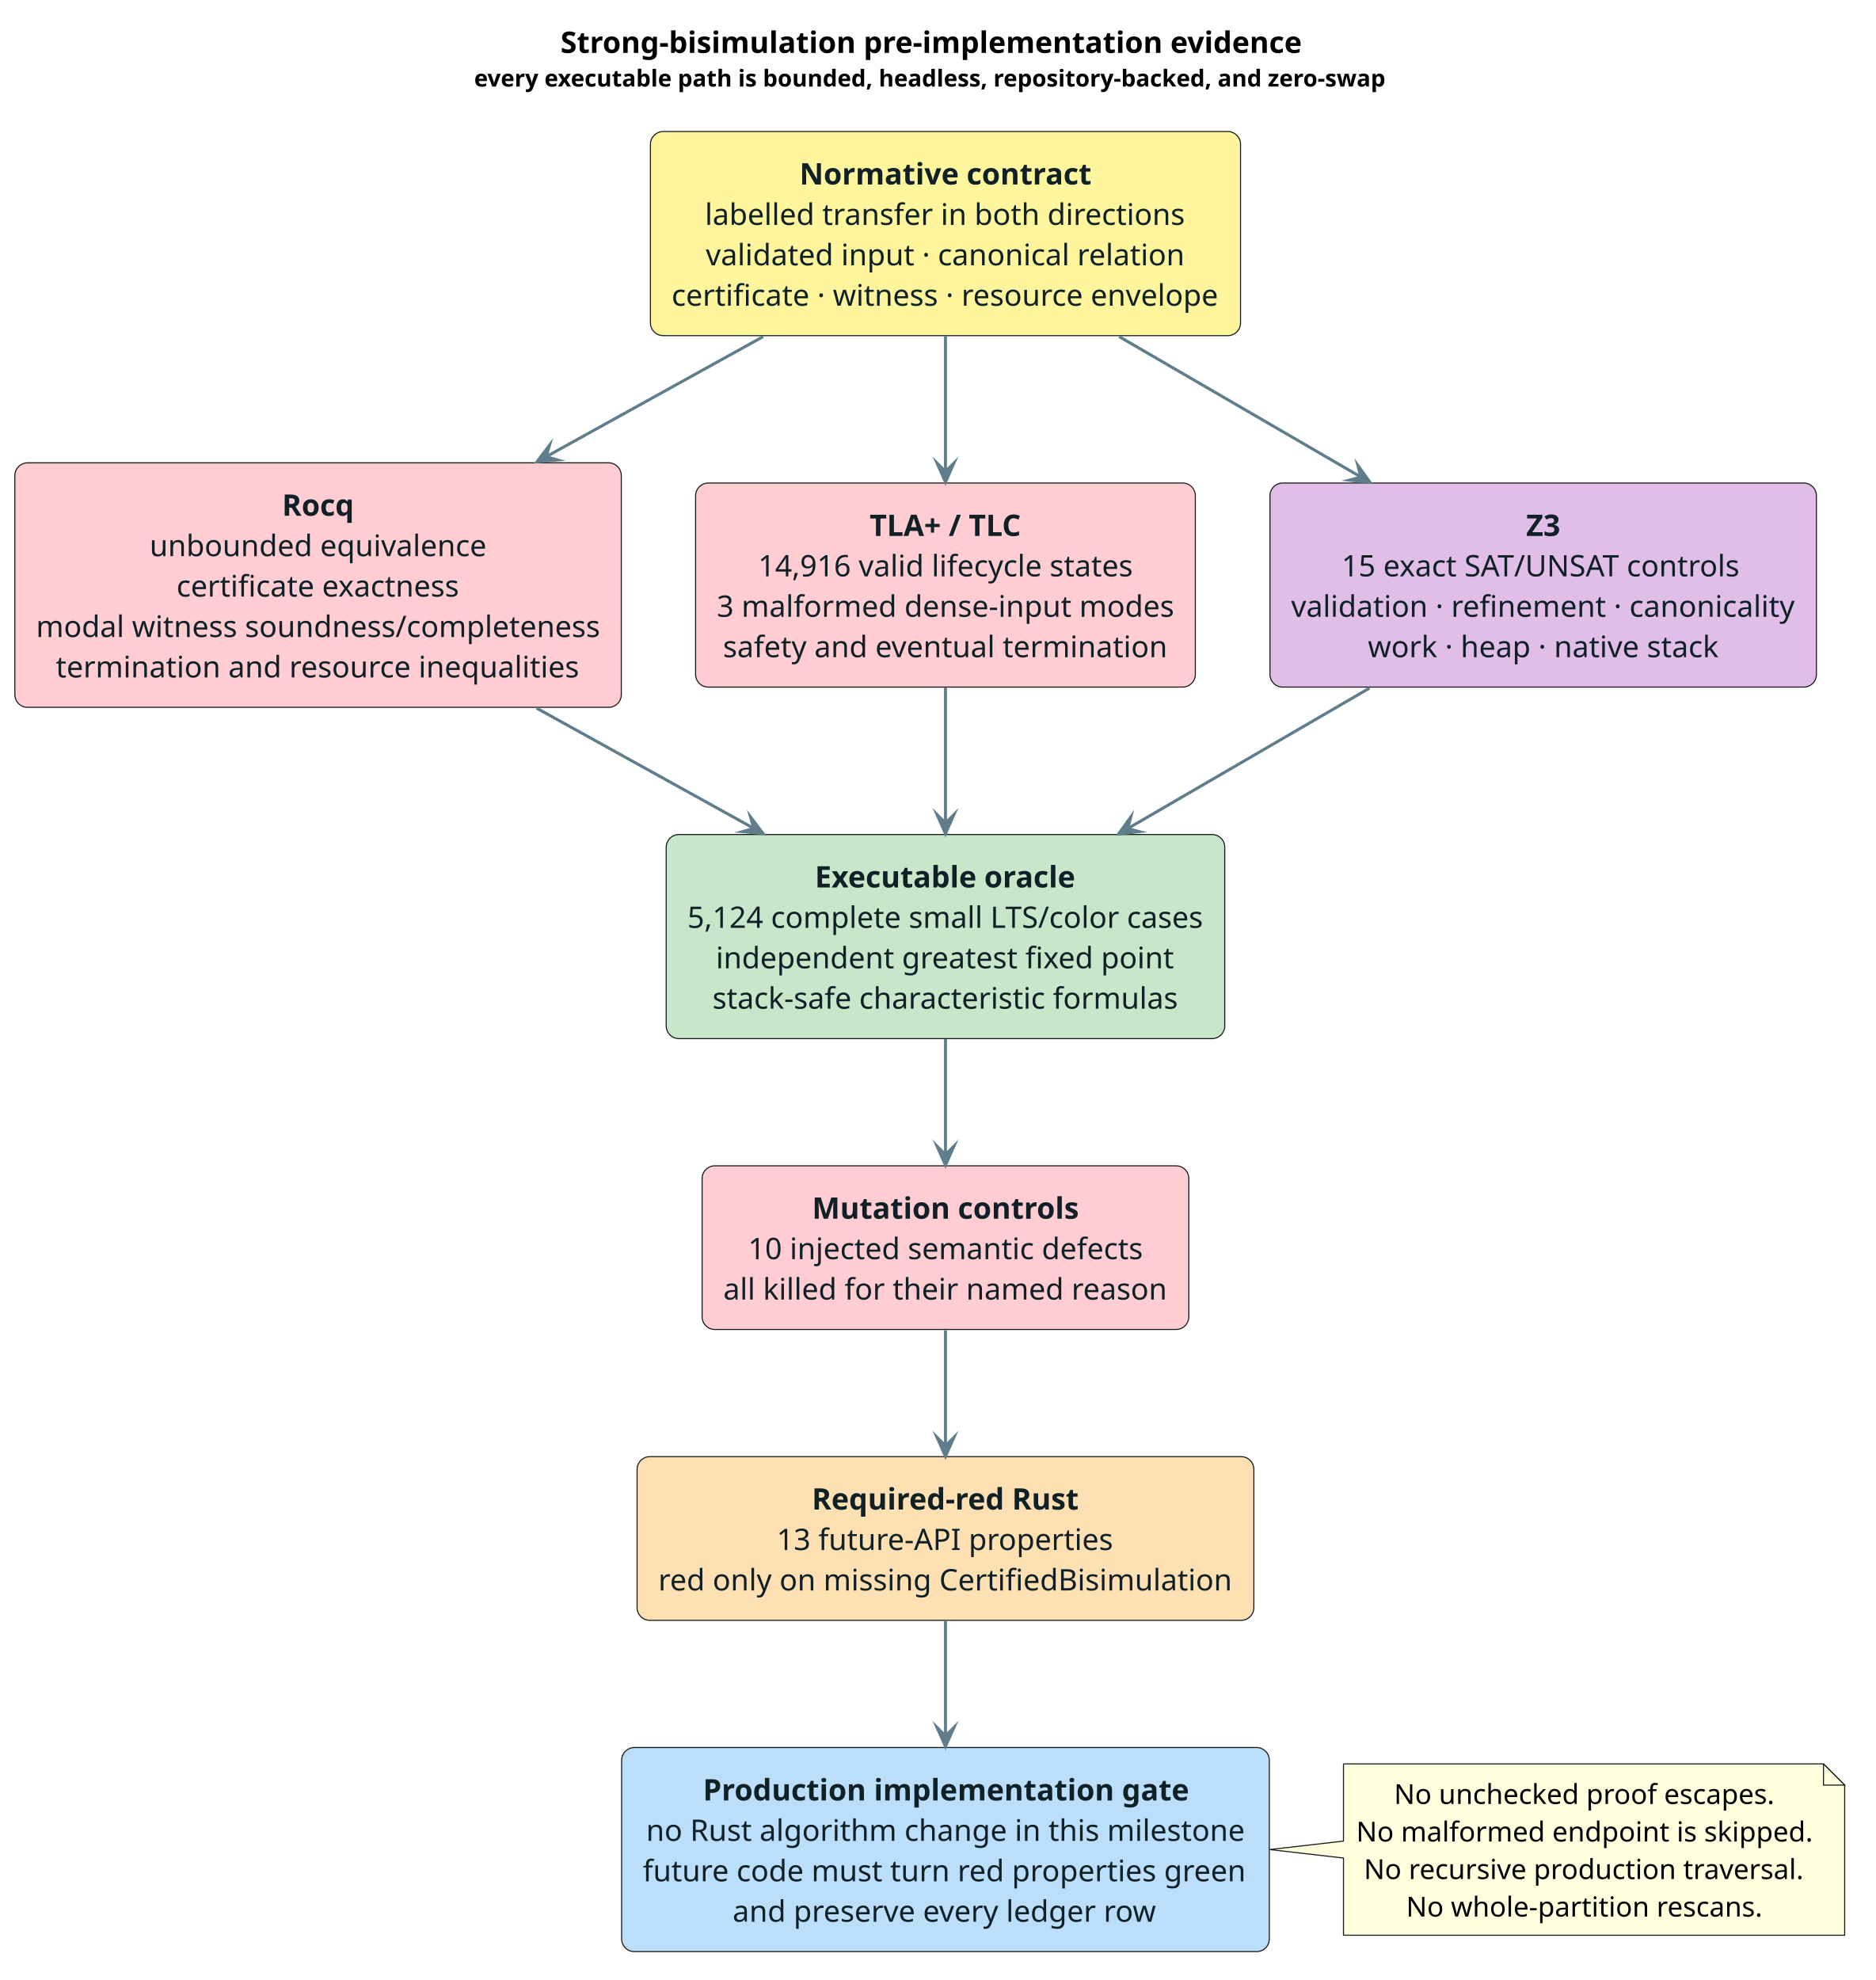
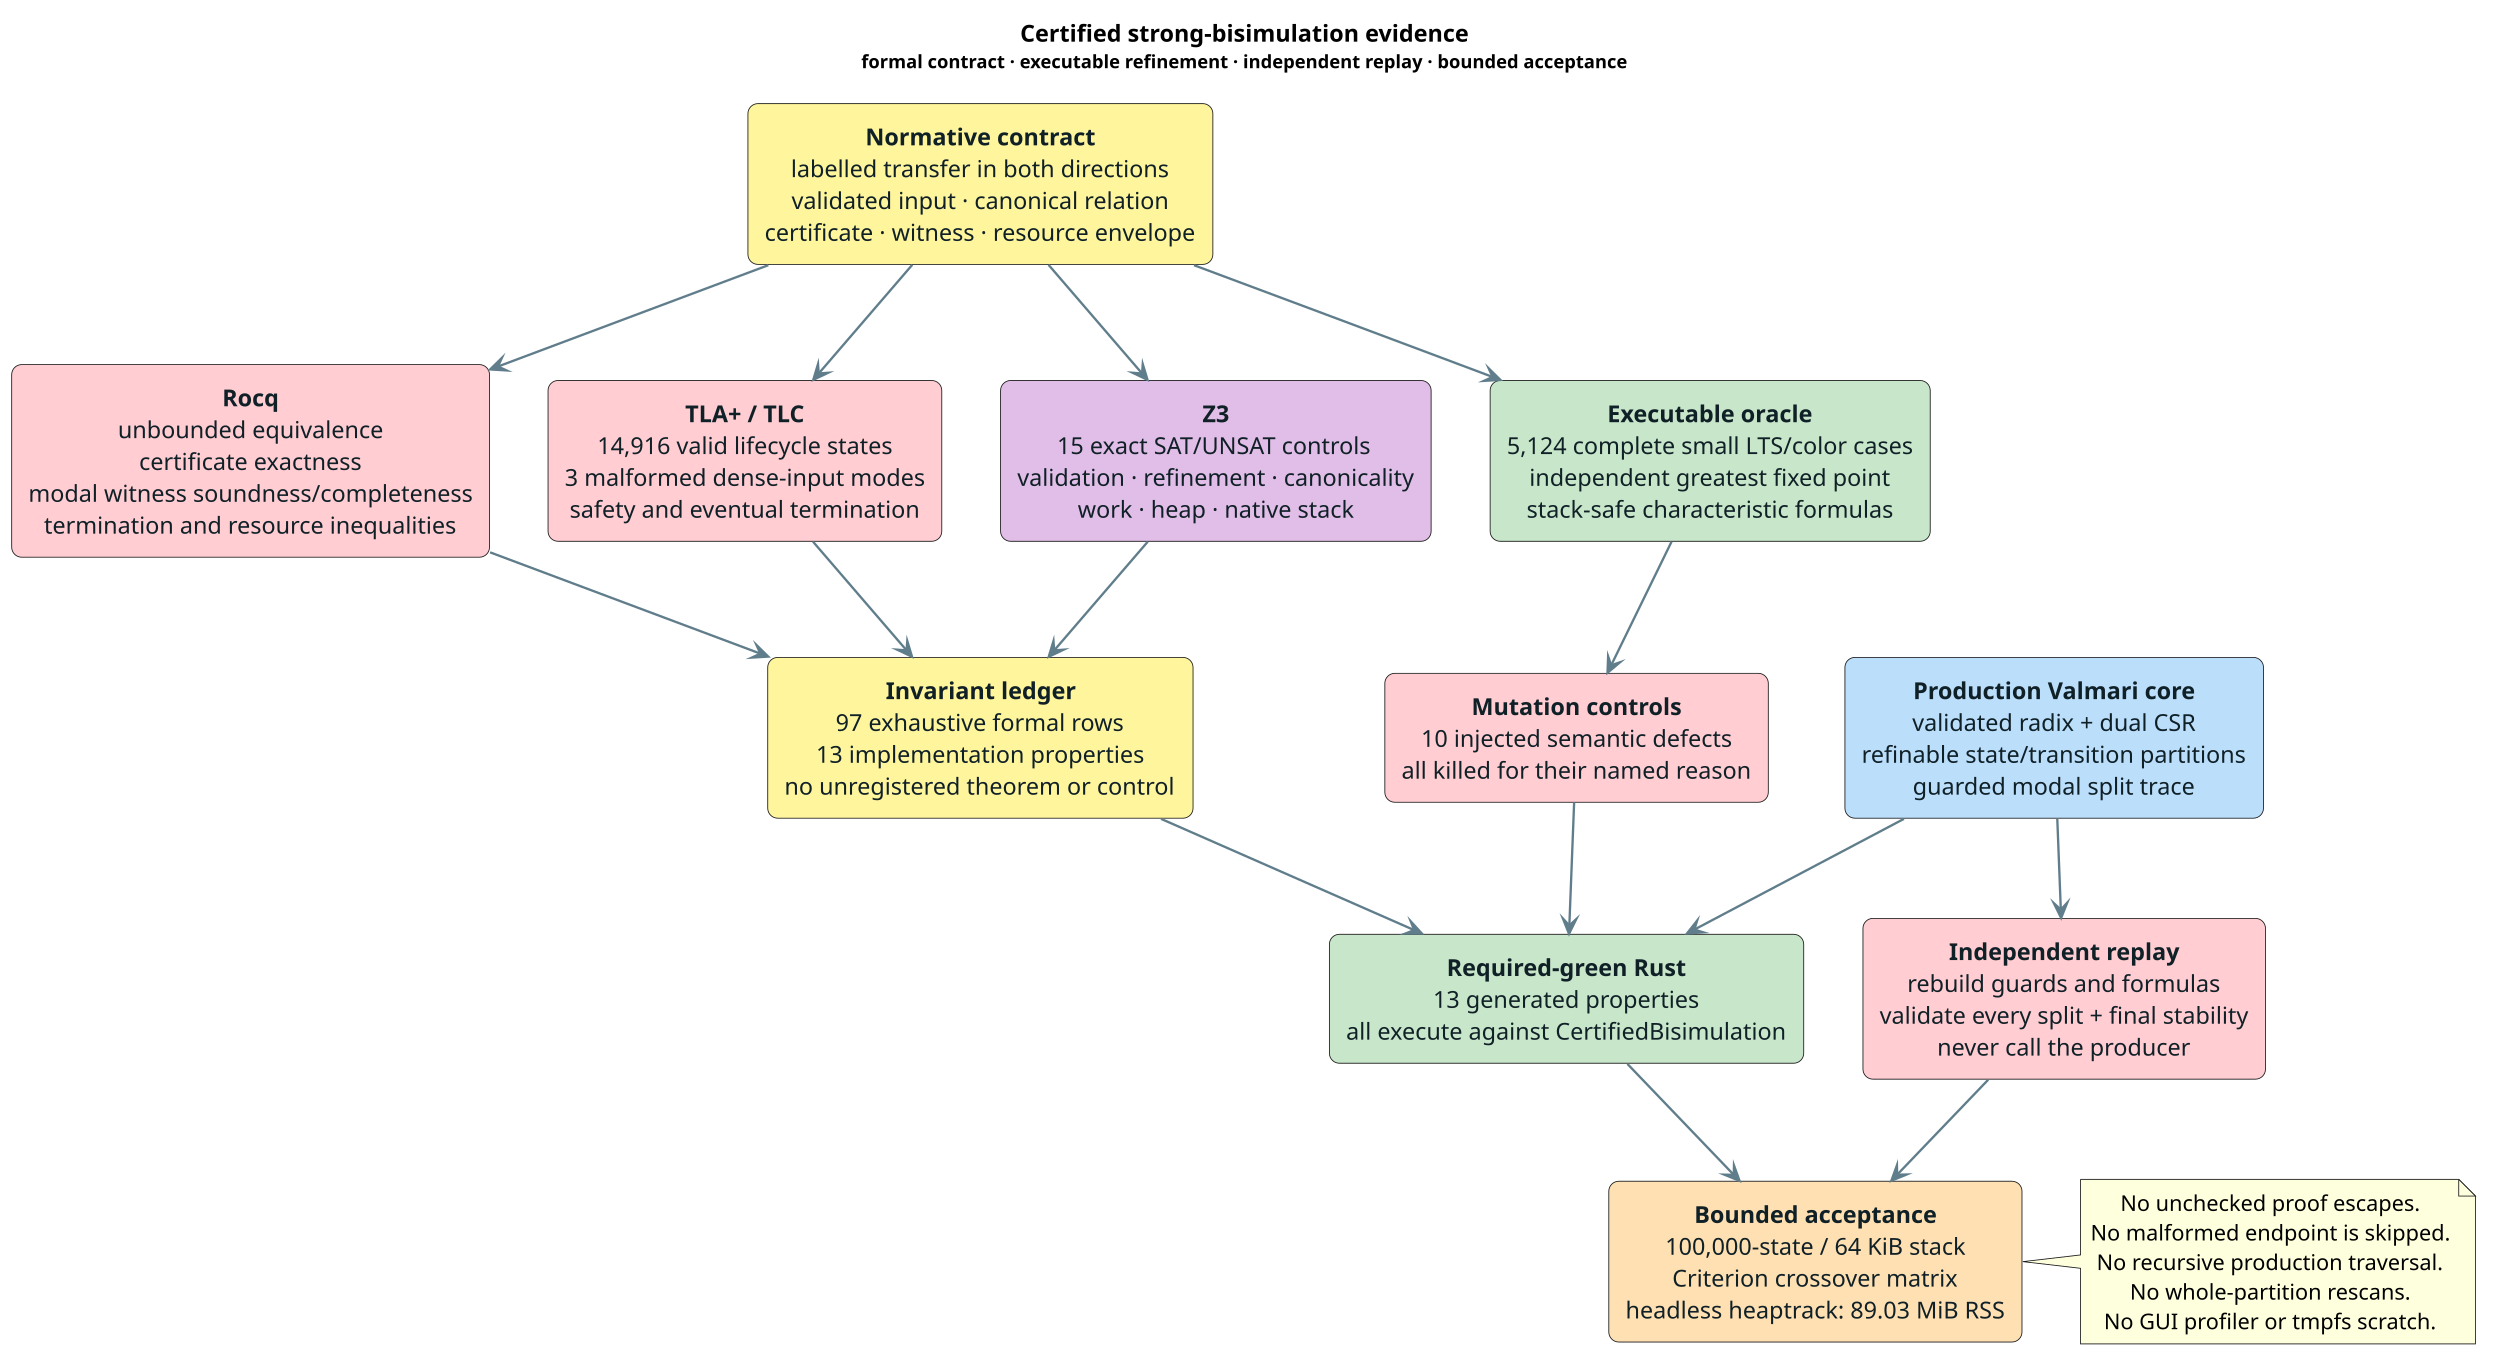
- <svg xmlns="http://www.w3.org/2000/svg" contentStyleType="text/css" data-diagram-type="DESCRIPTION" height="934px" preserveAspectRatio="none" style="width:885px;height:934px;background:#FFFFFF;" version="1.1" viewBox="0 0 885 934" width="885px" zoomAndPan="magnify">
+ <svg xmlns="http://www.w3.org/2000/svg" contentStyleType="text/css" data-diagram-type="DESCRIPTION" height="819px" preserveAspectRatio="none" style="width:1497px;height:819px;background:#FFFFFF;" version="1.1" viewBox="0 0 1497 819" width="1497px" zoomAndPan="magnify">
  <defs />
  <g>
    <g class="title" data-source-line="11">
-       <text fill="#000000" font-family="sans-serif" font-size="14" font-weight="700" lengthAdjust="spacing" textLength="349.439" x="264.422" y="24.966">Strong-bisimulation pre-implementation evidence</text>
-       <text fill="#000000" font-family="sans-serif" font-size="11" font-weight="700" lengthAdjust="spacing" textLength="430.911" x="223.686" y="40.827">every executable path is bounded, headless, repository-backed, and zero-swap</text>
+       <text fill="#000000" font-family="sans-serif" font-size="14" font-weight="700" lengthAdjust="spacing" textLength="268.589" x="610.847" y="24.966">Certified strong-bisimulation evidence</text>
+       <text fill="#000000" font-family="sans-serif" font-size="11" font-weight="700" lengthAdjust="spacing" textLength="458.851" x="515.716" y="40.827">formal contract · executable refinement · independent replay · bounded acceptance</text>
    </g>
    <g class="entity" data-qualified-name="CONTRACT" data-source-line="13" id="ent0001">
-       <rect fill="#FFF59D" height="96.272" rx="6" ry="6" style="stroke:#181818;stroke-width:0.5;" width="278.397" x="306.86" y="62.05" />
-       <text fill="#102027" font-family="sans-serif" font-size="14" font-weight="700" lengthAdjust="spacing" textLength="137.774" x="377.172" y="87.016">Normative contract</text>
-       <text fill="#102027" font-family="sans-serif" font-size="14" lengthAdjust="spacing" textLength="226.967" x="332.575" y="106.084">labelled transfer in both directions</text>
-       <text fill="#102027" font-family="sans-serif" font-size="14" lengthAdjust="spacing" textLength="226.183" x="332.967" y="125.152">validated input · canonical relation</text>
-       <text fill="#102027" font-family="sans-serif" font-size="14" lengthAdjust="spacing" textLength="258.397" x="316.86" y="144.22">certificate · witness · resource envelope</text>
+       <rect fill="#FFF59D" height="96.272" rx="6" ry="6" style="stroke:#181818;stroke-width:0.5;" width="278.397" x="447.86" y="62.05" />
+       <text fill="#102027" font-family="sans-serif" font-size="14" font-weight="700" lengthAdjust="spacing" textLength="137.774" x="518.172" y="87.016">Normative contract</text>
+       <text fill="#102027" font-family="sans-serif" font-size="14" lengthAdjust="spacing" textLength="226.967" x="473.575" y="106.084">labelled transfer in both directions</text>
+       <text fill="#102027" font-family="sans-serif" font-size="14" lengthAdjust="spacing" textLength="226.183" x="473.967" y="125.152">validated input · canonical relation</text>
+       <text fill="#102027" font-family="sans-serif" font-size="14" lengthAdjust="spacing" textLength="258.397" x="457.86" y="144.22">certificate · witness · resource envelope</text>
    </g>
    <g class="entity" data-qualified-name="ROCQ" data-source-line="15" id="ent0002">
      <rect fill="#FFCDD2" height="115.34" rx="6" ry="6" style="stroke:#181818;stroke-width:0.5;" width="286.111" x="7" y="218.32" />
      <text fill="#102027" font-family="sans-serif" font-size="14" font-weight="700" lengthAdjust="spacing" textLength="34.006" x="133.053" y="243.286">Rocq</text>
      <text fill="#102027" font-family="sans-serif" font-size="14" lengthAdjust="spacing" textLength="158.955" x="70.578" y="262.354">unbounded equivalence</text>
      <text fill="#102027" font-family="sans-serif" font-size="14" lengthAdjust="spacing" textLength="133.546" x="83.283" y="281.422">certificate exactness</text>
      <text fill="#102027" font-family="sans-serif" font-size="14" lengthAdjust="spacing" textLength="266.111" x="17" y="300.49">modal witness soundness/completeness</text>
      <text fill="#102027" font-family="sans-serif" font-size="14" lengthAdjust="spacing" textLength="247.435" x="26.338" y="319.557">termination and resource inequalities</text>
    </g>
    <g class="entity" data-qualified-name="TLA" data-source-line="16" id="ent0003">
      <rect fill="#FFCDD2" height="96.272" rx="6" ry="6" style="stroke:#181818;stroke-width:0.5;" width="235.767" x="328.17" y="227.85" />
      <text fill="#102027" font-family="sans-serif" font-size="14" font-weight="700" lengthAdjust="spacing" textLength="71.582" x="410.263" y="252.816">TLA+ / TLC</text>
      <text fill="#102027" font-family="sans-serif" font-size="14" lengthAdjust="spacing" textLength="176.805" x="357.651" y="271.884">14,916 valid lifecycle states</text>
      <text fill="#102027" font-family="sans-serif" font-size="14" lengthAdjust="spacing" textLength="215.767" x="338.17" y="290.952">3 malformed dense-input modes</text>
      <text fill="#102027" font-family="sans-serif" font-size="14" lengthAdjust="spacing" textLength="209.957" x="341.075" y="310.019">safety and eventual termination</text>
    </g>
    <g class="entity" data-qualified-name="SMT" data-source-line="17" id="ent0004">
      <rect fill="#E1BEE7" height="96.272" rx="6" ry="6" style="stroke:#181818;stroke-width:0.5;" width="257.803" x="599.15" y="227.85" />
      <text fill="#102027" font-family="sans-serif" font-size="14" font-weight="700" lengthAdjust="spacing" textLength="16.114" x="719.995" y="252.816">Z3</text>
      <text fill="#102027" font-family="sans-serif" font-size="14" lengthAdjust="spacing" textLength="190.245" x="632.929" y="271.884">15 exact SAT/UNSAT controls</text>
      <text fill="#102027" font-family="sans-serif" font-size="14" lengthAdjust="spacing" textLength="237.803" x="609.15" y="290.952">validation · refinement · canonicality</text>
      <text fill="#102027" font-family="sans-serif" font-size="14" lengthAdjust="spacing" textLength="165.437" x="645.333" y="310.019">work · heap · native stack</text>
    </g>
    <g class="entity" data-qualified-name="ORACLE" data-source-line="18" id="ent0005">
-       <rect fill="#C8E6C9" height="96.272" rx="6" ry="6" style="stroke:#181818;stroke-width:0.5;" width="263.515" x="314.3" y="393.66" />
-       <text fill="#102027" font-family="sans-serif" font-size="14" font-weight="700" lengthAdjust="spacing" textLength="123.242" x="384.437" y="418.626">Executable oracle</text>
-       <text fill="#102027" font-family="sans-serif" font-size="14" lengthAdjust="spacing" textLength="243.515" x="324.3" y="437.694">5,124 complete small LTS/color cases</text>
-       <text fill="#102027" font-family="sans-serif" font-size="14" lengthAdjust="spacing" textLength="216.649" x="337.733" y="456.762">independent greatest fixed point</text>
-       <text fill="#102027" font-family="sans-serif" font-size="14" lengthAdjust="spacing" textLength="219.869" x="336.123" y="475.829">stack-safe characteristic formulas</text>
+       <rect fill="#C8E6C9" height="96.272" rx="6" ry="6" style="stroke:#181818;stroke-width:0.5;" width="263.515" x="892.3" y="227.85" />
+       <text fill="#102027" font-family="sans-serif" font-size="14" font-weight="700" lengthAdjust="spacing" textLength="123.242" x="962.437" y="252.816">Executable oracle</text>
+       <text fill="#102027" font-family="sans-serif" font-size="14" lengthAdjust="spacing" textLength="243.515" x="902.3" y="271.884">5,124 complete small LTS/color cases</text>
+       <text fill="#102027" font-family="sans-serif" font-size="14" lengthAdjust="spacing" textLength="216.649" x="915.733" y="290.952">independent greatest fixed point</text>
+       <text fill="#102027" font-family="sans-serif" font-size="14" lengthAdjust="spacing" textLength="219.869" x="914.123" y="310.019">stack-safe characteristic formulas</text>
    </g>
    <g class="entity" data-qualified-name="MUTANTS" data-source-line="19" id="ent0006">
-       <rect fill="#FFCDD2" height="77.204" rx="6" ry="6" style="stroke:#181818;stroke-width:0.5;" width="229.621" x="331.24" y="549.93" />
-       <text fill="#102027" font-family="sans-serif" font-size="14" font-weight="700" lengthAdjust="spacing" textLength="125.874" x="383.114" y="574.896">Mutation controls</text>
-       <text fill="#102027" font-family="sans-serif" font-size="14" lengthAdjust="spacing" textLength="186.269" x="352.916" y="593.964">10 injected semantic defects</text>
-       <text fill="#102027" font-family="sans-serif" font-size="14" lengthAdjust="spacing" textLength="209.621" x="341.24" y="613.032">all killed for their named reason</text>
+       <rect fill="#FFCDD2" height="77.204" rx="6" ry="6" style="stroke:#181818;stroke-width:0.5;" width="229.621" x="829.24" y="403.19" />
+       <text fill="#102027" font-family="sans-serif" font-size="14" font-weight="700" lengthAdjust="spacing" textLength="125.874" x="881.114" y="428.156">Mutation controls</text>
+       <text fill="#102027" font-family="sans-serif" font-size="14" lengthAdjust="spacing" textLength="186.269" x="850.916" y="447.224">10 injected semantic defects</text>
+       <text fill="#102027" font-family="sans-serif" font-size="14" lengthAdjust="spacing" textLength="209.621" x="839.24" y="466.292">all killed for their named reason</text>
    </g>
-     <g class="entity" data-qualified-name="RED" data-source-line="20" id="ent0007">
-       <rect fill="#FFE0B2" height="77.204" rx="6" ry="6" style="stroke:#181818;stroke-width:0.5;" width="290.983" x="300.56" y="687.13" />
-       <text fill="#102027" font-family="sans-serif" font-size="14" font-weight="700" lengthAdjust="spacing" textLength="126.112" x="382.996" y="712.096">Required-red Rust</text>
-       <text fill="#102027" font-family="sans-serif" font-size="14" lengthAdjust="spacing" textLength="159.235" x="366.434" y="731.164">13 future-API properties</text>
-       <text fill="#102027" font-family="sans-serif" font-size="14" lengthAdjust="spacing" textLength="270.983" x="310.56" y="750.232">red only on missing CertifiedBisimulation</text>
+     <g class="entity" data-qualified-name="LEDGER" data-source-line="20" id="ent0007">
+       <rect fill="#FFF59D" height="96.272" rx="6" ry="6" style="stroke:#181818;stroke-width:0.5;" width="254.681" x="459.71" y="393.66" />
+       <text fill="#102027" font-family="sans-serif" font-size="14" font-weight="700" lengthAdjust="spacing" textLength="113.414" x="530.344" y="418.626">Invariant ledger</text>
+       <text fill="#102027" font-family="sans-serif" font-size="14" lengthAdjust="spacing" textLength="173.361" x="500.37" y="437.694">97 exhaustive formal rows</text>
+       <text fill="#102027" font-family="sans-serif" font-size="14" lengthAdjust="spacing" textLength="196.867" x="488.617" y="456.762">13 implementation properties</text>
+       <text fill="#102027" font-family="sans-serif" font-size="14" lengthAdjust="spacing" textLength="234.681" x="469.71" y="475.829">no unregistered theorem or control</text>
    </g>
-     <g class="entity" data-qualified-name="GATE" data-source-line="21" id="ent0008">
-       <rect fill="#BBDEFB" height="96.272" rx="6" ry="6" style="stroke:#181818;stroke-width:0.5;" width="305.571" x="293.27" y="824.34" />
-       <text fill="#102027" font-family="sans-serif" font-size="14" font-weight="700" lengthAdjust="spacing" textLength="228.829" x="331.641" y="849.306">Production implementation gate</text>
-       <text fill="#102027" font-family="sans-serif" font-size="14" lengthAdjust="spacing" textLength="282.477" x="304.817" y="868.374">no Rust algorithm change in this milestone</text>
-       <text fill="#102027" font-family="sans-serif" font-size="14" lengthAdjust="spacing" textLength="285.571" x="303.27" y="887.442">future code must turn red properties green</text>
-       <text fill="#102027" font-family="sans-serif" font-size="14" lengthAdjust="spacing" textLength="200.843" x="345.634" y="906.51">and preserve every ledger row</text>
+     <g class="entity" data-qualified-name="GREEN" data-source-line="21" id="ent0008">
+       <rect fill="#C8E6C9" height="77.204" rx="6" ry="6" style="stroke:#181818;stroke-width:0.5;" width="284.011" x="796.05" y="559.46" />
+       <text fill="#102027" font-family="sans-serif" font-size="14" font-weight="700" lengthAdjust="spacing" textLength="143.569" x="866.271" y="584.426">Required-green Rust</text>
+       <text fill="#102027" font-family="sans-serif" font-size="14" lengthAdjust="spacing" textLength="159.963" x="858.074" y="603.494">13 generated properties</text>
+       <text fill="#102027" font-family="sans-serif" font-size="14" lengthAdjust="spacing" textLength="264.011" x="806.05" y="622.562">all execute against CertifiedBisimulation</text>
    </g>
-     <g class="entity" data-qualified-name="GMN18" data-source-line="34" id="ent0019">
-       <path d="M633.82,832.06 L633.82,868.47 L599.06,872.47 L633.82,876.47 L633.82,912.884 A0,0 0 0 0 633.82,912.884 L870.282,912.884 A0,0 0 0 0 870.282,912.884 L870.282,842.06 L860.282,832.06 L633.82,832.06 A0,0 0 0 0 633.82,832.06" fill="#FEFFDD" style="stroke:#181818;stroke-width:0.5;" />
-       <path d="M860.282,832.06 L860.282,842.06 L870.282,842.06 L860.282,832.06" fill="#FEFFDD" style="stroke:#181818;stroke-width:0.5;" />
-       <text fill="#000000" font-family="sans-serif" font-size="13" lengthAdjust="spacing" textLength="179.764" x="657.669" y="850.957">No unchecked proof escapes.</text>
-       <text fill="#000000" font-family="sans-serif" font-size="13" lengthAdjust="spacing" textLength="215.462" x="639.82" y="868.663">No malformed endpoint is skipped.</text>
-       <text fill="#000000" font-family="sans-serif" font-size="13" lengthAdjust="spacing" textLength="208.208" x="643.447" y="886.369">No recursive production traversal.</text>
-       <text fill="#000000" font-family="sans-serif" font-size="13" lengthAdjust="spacing" textLength="168.35" x="663.376" y="904.075">No whole-partition rescans.</text>
+     <g class="entity" data-qualified-name="CORE" data-source-line="22" id="ent0009">
+       <rect fill="#BBDEFB" height="96.272" rx="6" ry="6" style="stroke:#181818;stroke-width:0.5;" width="250.635" x="1104.74" y="393.66" />
+       <text fill="#102027" font-family="sans-serif" font-size="14" font-weight="700" lengthAdjust="spacing" textLength="168.993" x="1145.561" y="418.626">Production Valmari core</text>
+       <text fill="#102027" font-family="sans-serif" font-size="14" lengthAdjust="spacing" textLength="170.015" x="1145.05" y="437.694">validated radix + dual CSR</text>
+       <text fill="#102027" font-family="sans-serif" font-size="14" lengthAdjust="spacing" textLength="230.635" x="1114.74" y="456.762">refinable state/transition partitions</text>
+       <text fill="#102027" font-family="sans-serif" font-size="14" lengthAdjust="spacing" textLength="169.469" x="1145.323" y="475.829">guarded modal split trace</text>
    </g>
-     <g class="link" data-entity-1="ent0001" data-entity-2="ent0002" data-link-type="dependency" data-source-line="23" id="lnk9">
-       <path d="M360.04,158.78 C326.67,177.25 292.545,196.139 257.695,215.419" fill="none" id="CONTRACT-to-ROCQ" style="stroke:#607D8B;stroke-width:1.4;" />
-       <polygon fill="#607D8B" points="253.32,217.84,263.132,216.983,257.695,215.419,259.259,209.983,253.32,217.84" style="stroke:#607D8B;stroke-width:1.4;stroke-linejoin:miter;stroke-miterlimit:10;" />
+     <g class="entity" data-qualified-name="REPLAY" data-source-line="23" id="ent0010">
+       <rect fill="#FFCDD2" height="96.272" rx="6" ry="6" style="stroke:#181818;stroke-width:0.5;" width="241.031" x="1115.54" y="549.93" />
+       <text fill="#102027" font-family="sans-serif" font-size="14" font-weight="700" lengthAdjust="spacing" textLength="138.095" x="1167.008" y="574.896">Independent replay</text>
+       <text fill="#102027" font-family="sans-serif" font-size="14" lengthAdjust="spacing" textLength="188.005" x="1142.053" y="593.964">rebuild guards and formulas</text>
+       <text fill="#102027" font-family="sans-serif" font-size="14" lengthAdjust="spacing" textLength="221.031" x="1125.54" y="613.032">validate every split + final stability</text>
+       <text fill="#102027" font-family="sans-serif" font-size="14" lengthAdjust="spacing" textLength="152.179" x="1159.966" y="632.1">never call the producer</text>
    </g>
-     <g class="link" data-entity-1="ent0001" data-entity-2="ent0003" data-link-type="dependency" data-source-line="24" id="lnk10">
-       <path d="M446.06,158.56 C446.06,180.2 446.06,200.77 446.06,222.43" fill="none" id="CONTRACT-to-TLA" style="stroke:#607D8B;stroke-width:1.4;" />
-       <polygon fill="#607D8B" points="446.06,227.43,450.06,218.43,446.06,222.43,442.06,218.43,446.06,227.43" style="stroke:#607D8B;stroke-width:1.4;stroke-linejoin:miter;stroke-miterlimit:10;" />
+     <g class="entity" data-qualified-name="ACCEPT" data-source-line="24" id="ent0011">
+       <rect fill="#FFE0B2" height="96.272" rx="6" ry="6" style="stroke:#181818;stroke-width:0.5;" width="247.415" x="963.35" y="707.33" />
+       <text fill="#102027" font-family="sans-serif" font-size="14" font-weight="700" lengthAdjust="spacing" textLength="145.137" x="1014.489" y="732.296">Bounded acceptance</text>
+       <text fill="#102027" font-family="sans-serif" font-size="14" lengthAdjust="spacing" textLength="179.843" x="997.136" y="751.364">100,000-state / 64 KiB stack</text>
+       <text fill="#102027" font-family="sans-serif" font-size="14" lengthAdjust="spacing" textLength="171.429" x="1001.343" y="770.432">Criterion crossover matrix</text>
+       <text fill="#102027" font-family="sans-serif" font-size="14" lengthAdjust="spacing" textLength="227.415" x="973.35" y="789.5">headless heaptrack: 89.03 MiB RSS</text>
    </g>
-     <g class="link" data-entity-1="ent0001" data-entity-2="ent0004" data-link-type="dependency" data-source-line="25" id="lnk11">
-       <path d="M528,158.78 C565.24,180.41 604.867,203.428 642.067,225.038" fill="none" id="CONTRACT-to-SMT" style="stroke:#607D8B;stroke-width:1.4;" />
-       <polygon fill="#607D8B" points="646.39,227.55,640.617,219.57,642.067,225.038,636.599,226.488,646.39,227.55" style="stroke:#607D8B;stroke-width:1.4;stroke-linejoin:miter;stroke-miterlimit:10;" />
+     <g class="entity" data-qualified-name="GMN26" data-source-line="42" id="ent0027">
+       <path d="M1245.82,706.2 L1245.82,751.46 L1211.22,755.46 L1245.82,759.46 L1245.82,804.73 A0,0 0 0 0 1245.82,804.73 L1482.282,804.73 A0,0 0 0 0 1482.282,804.73 L1482.282,716.2 L1472.282,706.2 L1245.82,706.2 A0,0 0 0 0 1245.82,706.2" fill="#FEFFDD" style="stroke:#181818;stroke-width:0.5;" />
+       <path d="M1472.282,706.2 L1472.282,716.2 L1482.282,716.2 L1472.282,706.2" fill="#FEFFDD" style="stroke:#181818;stroke-width:0.5;" />
+       <text fill="#000000" font-family="sans-serif" font-size="13" lengthAdjust="spacing" textLength="179.764" x="1269.669" y="725.097">No unchecked proof escapes.</text>
+       <text fill="#000000" font-family="sans-serif" font-size="13" lengthAdjust="spacing" textLength="215.462" x="1251.82" y="742.803">No malformed endpoint is skipped.</text>
+       <text fill="#000000" font-family="sans-serif" font-size="13" lengthAdjust="spacing" textLength="208.208" x="1255.447" y="760.509">No recursive production traversal.</text>
+       <text fill="#000000" font-family="sans-serif" font-size="13" lengthAdjust="spacing" textLength="168.35" x="1275.376" y="778.215">No whole-partition rescans.</text>
+       <text fill="#000000" font-family="sans-serif" font-size="13" lengthAdjust="spacing" textLength="199.485" x="1259.809" y="795.921">No GUI profiler or tmpfs scratch.</text>
    </g>
-     <g class="link" data-entity-1="ent0002" data-entity-2="ent0005" data-link-type="dependency" data-source-line="26" id="lnk12">
-       <path d="M253.17,334.05 C288.04,353.35 322.205,372.259 355.615,390.749" fill="none" id="ROCQ-to-ORACLE" style="stroke:#607D8B;stroke-width:1.4;" />
-       <polygon fill="#607D8B" points="359.99,393.17,354.052,385.312,355.615,390.749,350.179,392.312,359.99,393.17" style="stroke:#607D8B;stroke-width:1.4;stroke-linejoin:miter;stroke-miterlimit:10;" />
+     <g class="link" data-entity-1="ent0001" data-entity-2="ent0002" data-link-type="dependency" data-source-line="26" id="lnk12">
+       <path d="M460.07,158.78 C407.91,178.33 351.932,199.315 298.172,219.465" fill="none" id="CONTRACT-to-ROCQ" style="stroke:#607D8B;stroke-width:1.4;" />
+       <polygon fill="#607D8B" points="293.49,221.22,303.321,221.807,298.172,219.465,300.514,214.315,293.49,221.22" style="stroke:#607D8B;stroke-width:1.4;stroke-linejoin:miter;stroke-miterlimit:10;" />
    </g>
-     <g class="link" data-entity-1="ent0003" data-entity-2="ent0005" data-link-type="dependency" data-source-line="27" id="lnk13">
-       <path d="M446.06,324.37 C446.06,346.01 446.06,366.58 446.06,388.24" fill="none" id="TLA-to-ORACLE" style="stroke:#607D8B;stroke-width:1.4;" />
-       <polygon fill="#607D8B" points="446.06,393.24,450.06,384.24,446.06,388.24,442.06,384.24,446.06,393.24" style="stroke:#607D8B;stroke-width:1.4;stroke-linejoin:miter;stroke-miterlimit:10;" />
+     <g class="link" data-entity-1="ent0001" data-entity-2="ent0003" data-link-type="dependency" data-source-line="27" id="lnk13">
+       <path d="M546.27,158.56 C527.65,180.2 508.891,201.98 490.251,223.64" fill="none" id="CONTRACT-to-TLA" style="stroke:#607D8B;stroke-width:1.4;" />
+       <polygon fill="#607D8B" points="486.99,227.43,495.892,223.217,490.251,223.64,489.829,217.999,486.99,227.43" style="stroke:#607D8B;stroke-width:1.4;stroke-linejoin:miter;stroke-miterlimit:10;" />
    </g>
-     <g class="link" data-entity-1="ent0004" data-entity-2="ent0005" data-link-type="dependency" data-source-line="28" id="lnk14">
-       <path d="M646.11,324.59 C608.87,346.22 569.243,369.238 532.043,390.848" fill="none" id="SMT-to-ORACLE" style="stroke:#607D8B;stroke-width:1.4;" />
-       <polygon fill="#607D8B" points="527.72,393.36,537.511,392.298,532.043,390.848,533.493,385.38,527.72,393.36" style="stroke:#607D8B;stroke-width:1.4;stroke-linejoin:miter;stroke-miterlimit:10;" />
+     <g class="link" data-entity-1="ent0001" data-entity-2="ent0004" data-link-type="dependency" data-source-line="28" id="lnk14">
+       <path d="M627.84,158.56 C646.46,180.2 665.219,201.98 683.859,223.64" fill="none" id="CONTRACT-to-SMT" style="stroke:#607D8B;stroke-width:1.4;" />
+       <polygon fill="#607D8B" points="687.12,227.43,684.281,217.999,683.859,223.64,678.217,223.217,687.12,227.43" style="stroke:#607D8B;stroke-width:1.4;stroke-linejoin:miter;stroke-miterlimit:10;" />
    </g>
-     <g class="link" data-entity-1="ent0005" data-entity-2="ent0006" data-link-type="dependency" data-source-line="29" id="lnk15">
-       <path d="M446.06,490.19 C446.06,509.48 446.06,526.47 446.06,544.66" fill="none" id="ORACLE-to-MUTANTS" style="stroke:#607D8B;stroke-width:1.4;" />
-       <polygon fill="#607D8B" points="446.06,549.66,450.06,540.66,446.06,544.66,442.06,540.66,446.06,549.66" style="stroke:#607D8B;stroke-width:1.4;stroke-linejoin:miter;stroke-miterlimit:10;" />
+     <g class="link" data-entity-1="ent0002" data-entity-2="ent0007" data-link-type="dependency" data-source-line="29" id="lnk15">
+       <path d="M293.45,330.74 C347.2,350.88 403.168,371.865 455.338,391.415" fill="none" id="ROCQ-to-LEDGER" style="stroke:#607D8B;stroke-width:1.4;" />
+       <polygon fill="#607D8B" points="460.02,393.17,452.996,386.266,455.338,391.415,450.189,393.757,460.02,393.17" style="stroke:#607D8B;stroke-width:1.4;stroke-linejoin:miter;stroke-miterlimit:10;" />
    </g>
-     <g class="link" data-entity-1="ent0006" data-entity-2="ent0007" data-link-type="dependency" data-source-line="30" id="lnk16">
-       <path d="M446.06,627.55 C446.06,646.14 446.06,663.45 446.06,682" fill="none" id="MUTANTS-to-RED" style="stroke:#607D8B;stroke-width:1.4;" />
-       <polygon fill="#607D8B" points="446.06,687,450.06,678,446.06,682,442.06,678,446.06,687" style="stroke:#607D8B;stroke-width:1.4;stroke-linejoin:miter;stroke-miterlimit:10;" />
+     <g class="link" data-entity-1="ent0003" data-entity-2="ent0007" data-link-type="dependency" data-source-line="30" id="lnk16">
+       <path d="M486.84,324.37 C505.46,346 524.219,367.79 542.859,389.45" fill="none" id="TLA-to-LEDGER" style="stroke:#607D8B;stroke-width:1.4;" />
+       <polygon fill="#607D8B" points="546.12,393.24,543.281,383.809,542.859,389.45,537.217,389.027,546.12,393.24" style="stroke:#607D8B;stroke-width:1.4;stroke-linejoin:miter;stroke-miterlimit:10;" />
    </g>
-     <g class="link" data-entity-1="ent0007" data-entity-2="ent0008" data-link-type="dependency" data-source-line="31" id="lnk17">
-       <path d="M446.06,764.76 C446.06,782.86 446.06,799.67 446.06,818.86" fill="none" id="RED-to-GATE" style="stroke:#607D8B;stroke-width:1.4;" />
-       <polygon fill="#607D8B" points="446.06,823.86,450.06,814.86,446.06,818.86,442.06,814.86,446.06,823.86" style="stroke:#607D8B;stroke-width:1.4;stroke-linejoin:miter;stroke-miterlimit:10;" />
+     <g class="link" data-entity-1="ent0004" data-entity-2="ent0007" data-link-type="dependency" data-source-line="31" id="lnk17">
+       <path d="M687.27,324.37 C668.65,346 649.891,367.79 631.251,389.45" fill="none" id="SMT-to-LEDGER" style="stroke:#607D8B;stroke-width:1.4;" />
+       <polygon fill="#607D8B" points="627.99,393.24,636.893,389.027,631.251,389.45,630.829,383.809,627.99,393.24" style="stroke:#607D8B;stroke-width:1.4;stroke-linejoin:miter;stroke-miterlimit:10;" />
+     </g>
+     <g class="link" data-entity-1="ent0001" data-entity-2="ent0005" data-link-type="dependency" data-source-line="32" id="lnk18">
+       <path d="M714.96,158.81 C764.65,177.34 822.03,198.78 874.06,218.32 C882,221.3 885.511,222.616 893.761,225.726" fill="none" id="CONTRACT-to-ORACLE" style="stroke:#607D8B;stroke-width:1.4;" />
+       <polygon fill="#607D8B" points="898.44,227.49,891.429,220.572,893.761,225.726,888.607,228.058,898.44,227.49" style="stroke:#607D8B;stroke-width:1.4;stroke-linejoin:miter;stroke-miterlimit:10;" />
+     </g>
+     <g class="link" data-entity-1="ent0005" data-entity-2="ent0006" data-link-type="dependency" data-source-line="33" id="lnk19">
+       <path d="M1000.92,324.37 C988.73,349.31 976.195,374.998 964.775,398.368" fill="none" id="ORACLE-to-MUTANTS" style="stroke:#607D8B;stroke-width:1.4;" />
+       <polygon fill="#607D8B" points="962.58,402.86,970.125,396.53,964.775,398.368,962.938,393.017,962.58,402.86" style="stroke:#607D8B;stroke-width:1.4;stroke-linejoin:miter;stroke-miterlimit:10;" />
+     </g>
+     <g class="link" data-entity-1="ent0006" data-entity-2="ent0008" data-link-type="dependency" data-source-line="34" id="lnk20">
+       <path d="M942.59,480.53 C941.66,504.44 940.654,530.254 939.724,554.184" fill="none" id="MUTANTS-to-GREEN" style="stroke:#607D8B;stroke-width:1.4;" />
+       <polygon fill="#607D8B" points="939.53,559.18,943.876,550.342,939.724,554.184,935.883,550.031,939.53,559.18" style="stroke:#607D8B;stroke-width:1.4;stroke-linejoin:miter;stroke-miterlimit:10;" />
+     </g>
+     <g class="link" data-entity-1="ent0007" data-entity-2="ent0008" data-link-type="dependency" data-source-line="35" id="lnk21">
+       <path d="M695.23,490.34 C745.39,512.38 799.612,536.218 846.792,556.948" fill="none" id="LEDGER-to-GREEN" style="stroke:#607D8B;stroke-width:1.4;" />
+       <polygon fill="#607D8B" points="851.37,558.96,844.739,551.677,846.792,556.948,841.521,559.001,851.37,558.96" style="stroke:#607D8B;stroke-width:1.4;stroke-linejoin:miter;stroke-miterlimit:10;" />
+     </g>
+     <g class="link" data-entity-1="ent0009" data-entity-2="ent0008" data-link-type="dependency" data-source-line="36" id="lnk22">
+       <path d="M1140.06,490.34 C1098.34,512.38 1053.841,535.895 1014.591,556.625" fill="none" id="CORE-to-GREEN" style="stroke:#607D8B;stroke-width:1.4;" />
+       <polygon fill="#607D8B" points="1010.17,558.96,1019.996,558.294,1014.591,556.625,1016.26,551.22,1010.17,558.96" style="stroke:#607D8B;stroke-width:1.4;stroke-linejoin:miter;stroke-miterlimit:10;" />
+     </g>
+     <g class="link" data-entity-1="ent0009" data-entity-2="ent0010" data-link-type="dependency" data-source-line="37" id="lnk23">
+       <path d="M1231.9,490.34 C1232.64,509.2 1233.286,525.833 1234.016,544.683" fill="none" id="CORE-to-REPLAY" style="stroke:#607D8B;stroke-width:1.4;" />
+       <polygon fill="#607D8B" points="1234.21,549.68,1237.859,540.532,1234.016,544.683,1229.865,540.841,1234.21,549.68" style="stroke:#607D8B;stroke-width:1.4;stroke-linejoin:miter;stroke-miterlimit:10;" />
+     </g>
+     <g class="link" data-entity-1="ent0008" data-entity-2="ent0011" data-link-type="dependency" data-source-line="38" id="lnk24">
+       <path d="M974.5,637.08 C994.75,658.2 1016.659,681.051 1038.189,703.501" fill="none" id="GREEN-to-ACCEPT" style="stroke:#607D8B;stroke-width:1.4;" />
+       <polygon fill="#607D8B" points="1041.65,707.11,1038.307,697.846,1038.189,703.501,1032.534,703.383,1041.65,707.11" style="stroke:#607D8B;stroke-width:1.4;stroke-linejoin:miter;stroke-miterlimit:10;" />
+     </g>
+     <g class="link" data-entity-1="ent0010" data-entity-2="ent0011" data-link-type="dependency" data-source-line="39" id="lnk25">
+       <path d="M1190.54,646.53 C1172.14,665.72 1154.41,684.221 1136.011,703.411" fill="none" id="REPLAY-to-ACCEPT" style="stroke:#607D8B;stroke-width:1.4;" />
+       <polygon fill="#607D8B" points="1132.55,707.02,1141.666,703.292,1136.011,703.411,1135.892,697.755,1132.55,707.02" style="stroke:#607D8B;stroke-width:1.4;stroke-linejoin:miter;stroke-miterlimit:10;" />
    </g>
  </g>
</svg>
